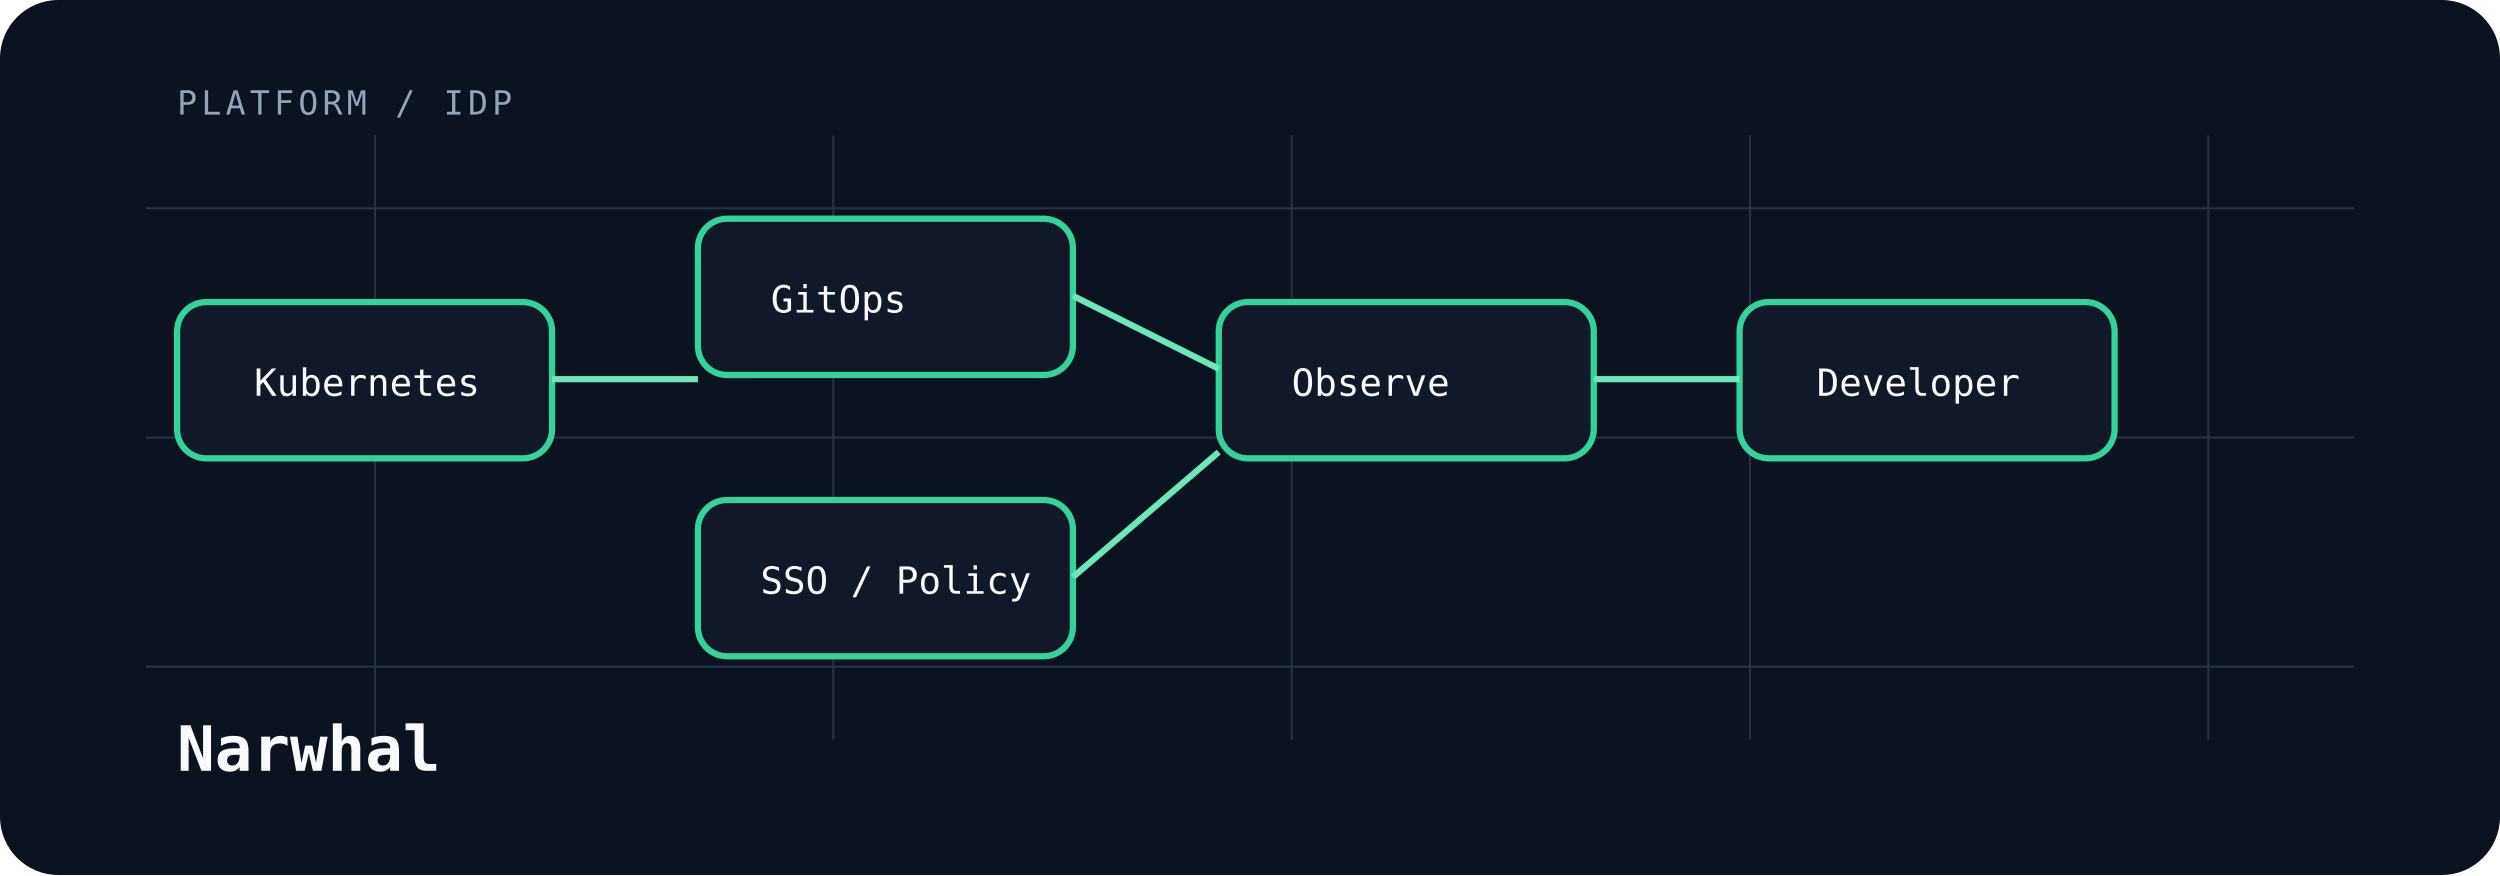
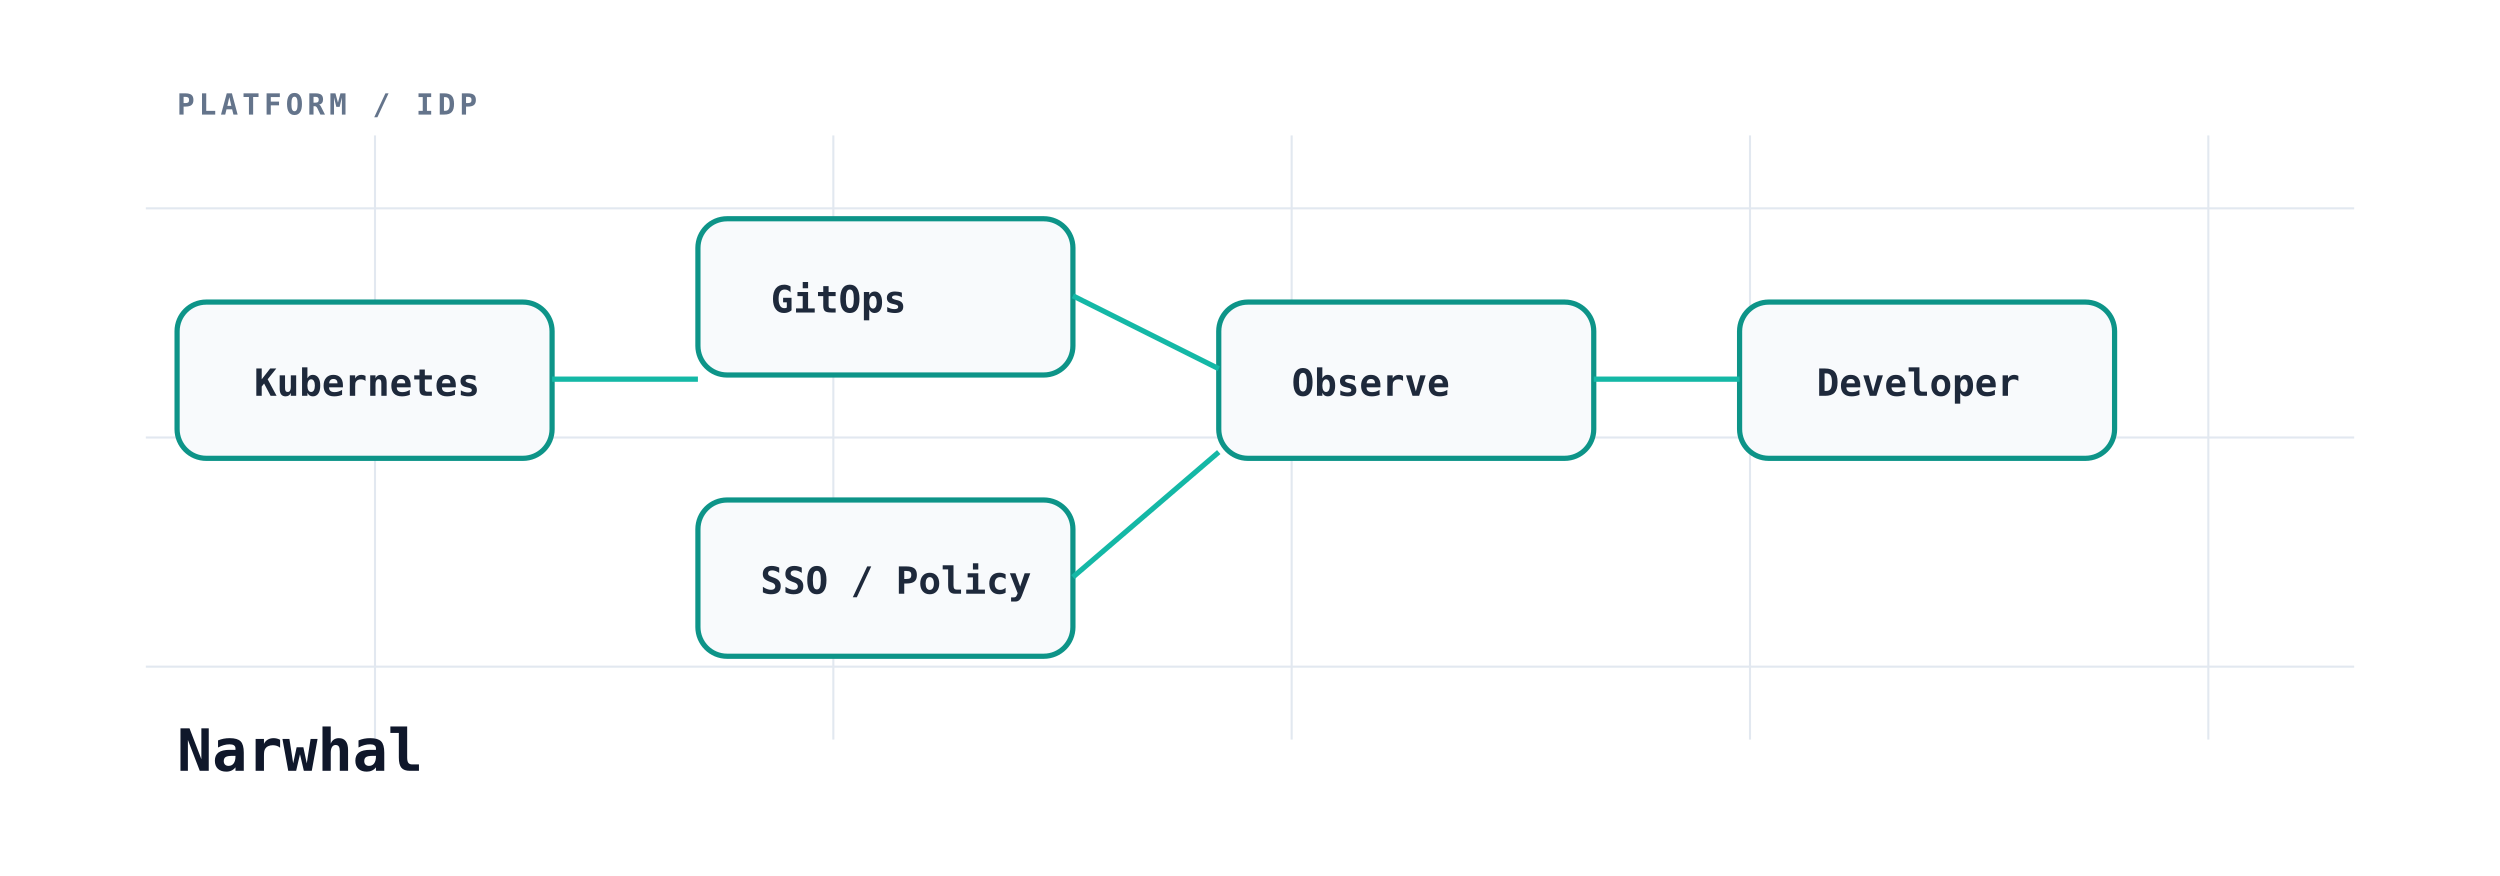
<svg xmlns="http://www.w3.org/2000/svg" viewBox="0 0 1200 420" role="img" aria-labelledby="t d">
-   <rect width="1200" height="420" rx="28" fill="#0b1220" />
-   <g stroke="#263244" stroke-width="1">
+   <style>
+     .svg-bg { fill: var(--surface, #ffffff); }
+     .svg-grid { stroke: var(--border-soft, #e2e8f0); }
+     .svg-card { fill: var(--surface-hi, #f8fafc); stroke: var(--accent, #0d9488); }
+     .svg-link { stroke: var(--accent, #14b8a6); }
+     .svg-text-title { fill: var(--text, #1e293b); }
+     .svg-text-sub { fill: var(--text-faint, #64748b); }
+     .svg-brand { fill: var(--text, #0f172a); }
+     @media (prefers-color-scheme: dark) {
+       .svg-bg { fill: var(--surface, #212a36); }
+       .svg-grid { stroke: var(--border-soft, #253242); }
+       .svg-card { fill: var(--surface-hi, #1a222c); stroke: var(--accent, #2dd4bf); }
+       .svg-link { stroke: var(--accent, #5eead4); }
+       .svg-text-title { fill: var(--text, #f0f6fc); }
+       .svg-text-sub { fill: var(--text-faint, #94a3b8); }
+       .svg-brand { fill: var(--text, #f0f6fc); }
+     }
+   </style>
+   <rect width="1200" height="420" rx="24" class="svg-bg" />
+   <g class="svg-grid" stroke-width="1">
    <path d="M70 100h1060M70 210h1060M70 320h1060" />
    <path d="M180 65v290M400 65v290M620 65v290M840 65v290M1060 65v290" />
  </g>
-   <g fill="#111827" stroke="#34d399" stroke-width="3">
+   <g class="svg-card" stroke-width="2.5">
    <rect x="85" y="145" width="180" height="75" rx="14" />
    <rect x="335" y="105" width="180" height="75" rx="14" />
    <rect x="335" y="240" width="180" height="75" rx="14" />
    <rect x="585" y="145" width="180" height="75" rx="14" />
    <rect x="835" y="145" width="180" height="75" rx="14" />
  </g>
-   <g fill="none" stroke="#6ee7b7" stroke-width="3">
+   <g class="svg-link" fill="none" stroke-width="2.5">
    <path d="M265 182h70M515 142l70 35M515 277l70-60M765 182h70" />
  </g>
-   <g fill="#f8fafc" font-family="ui-monospace,SFMono-Regular,Menlo,monospace">
-     <text x="85" y="55" font-size="16" fill="#94a3b8" letter-spacing="2">PLATFORM / IDP</text>
-     <text x="122" y="190" font-size="18">Kubernetes</text>
-     <text x="370" y="150" font-size="18">GitOps</text>
-     <text x="365" y="285" font-size="18">SSO / Policy</text>
-     <text x="620" y="190" font-size="18">Observe</text>
-     <text x="872" y="190" font-size="18">Developer</text>
-     <text x="85" y="370" font-size="30" font-weight="700">Narwhal</text>
+   <g font-family="ui-monospace,SFMono-Regular,Menlo,monospace">
+     <text x="85" y="55" font-size="14" font-weight="600" class="svg-text-sub" letter-spacing="2">PLATFORM / IDP</text>
+     <text x="122" y="190" font-size="18" font-weight="700" class="svg-text-title">Kubernetes</text>
+     <text x="370" y="150" font-size="18" font-weight="700" class="svg-text-title">GitOps</text>
+     <text x="365" y="285" font-size="18" font-weight="700" class="svg-text-title">SSO / Policy</text>
+     <text x="620" y="190" font-size="18" font-weight="700" class="svg-text-title">Observe</text>
+     <text x="872" y="190" font-size="18" font-weight="700" class="svg-text-title">Developer</text>
+     <text x="85" y="370" font-size="28" font-weight="700" class="svg-brand">Narwhal</text>
  </g>
</svg>
